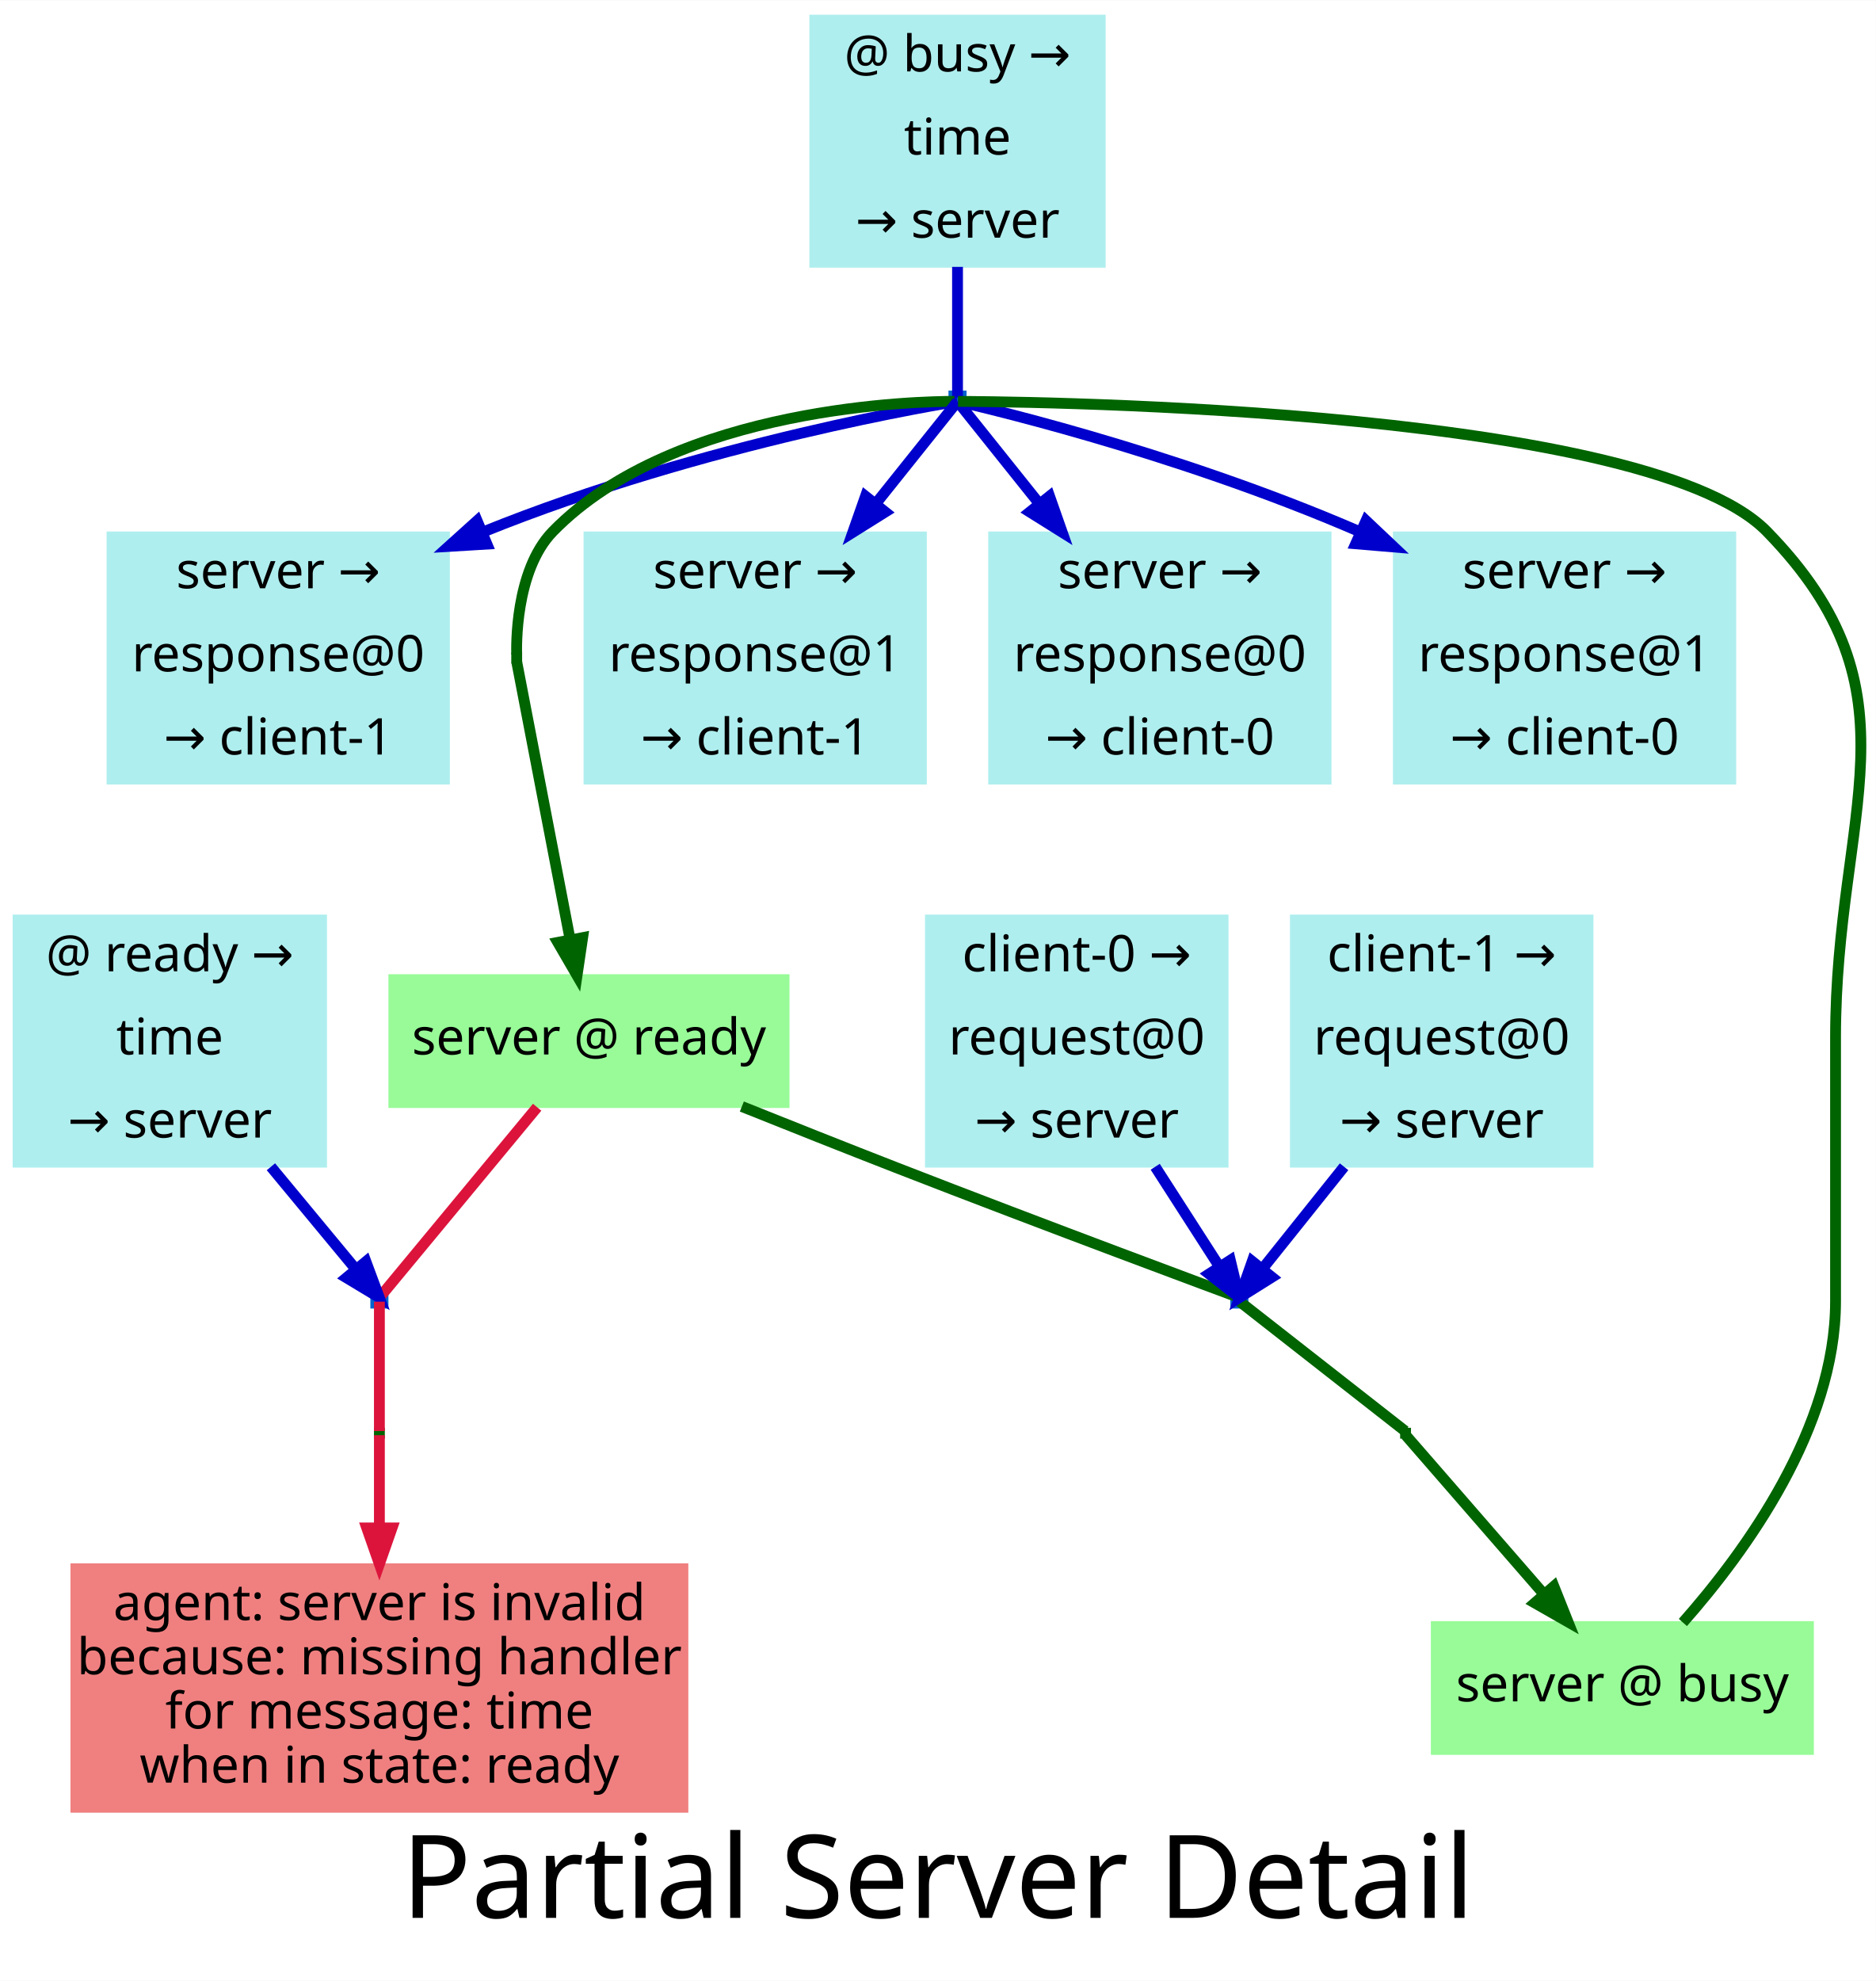
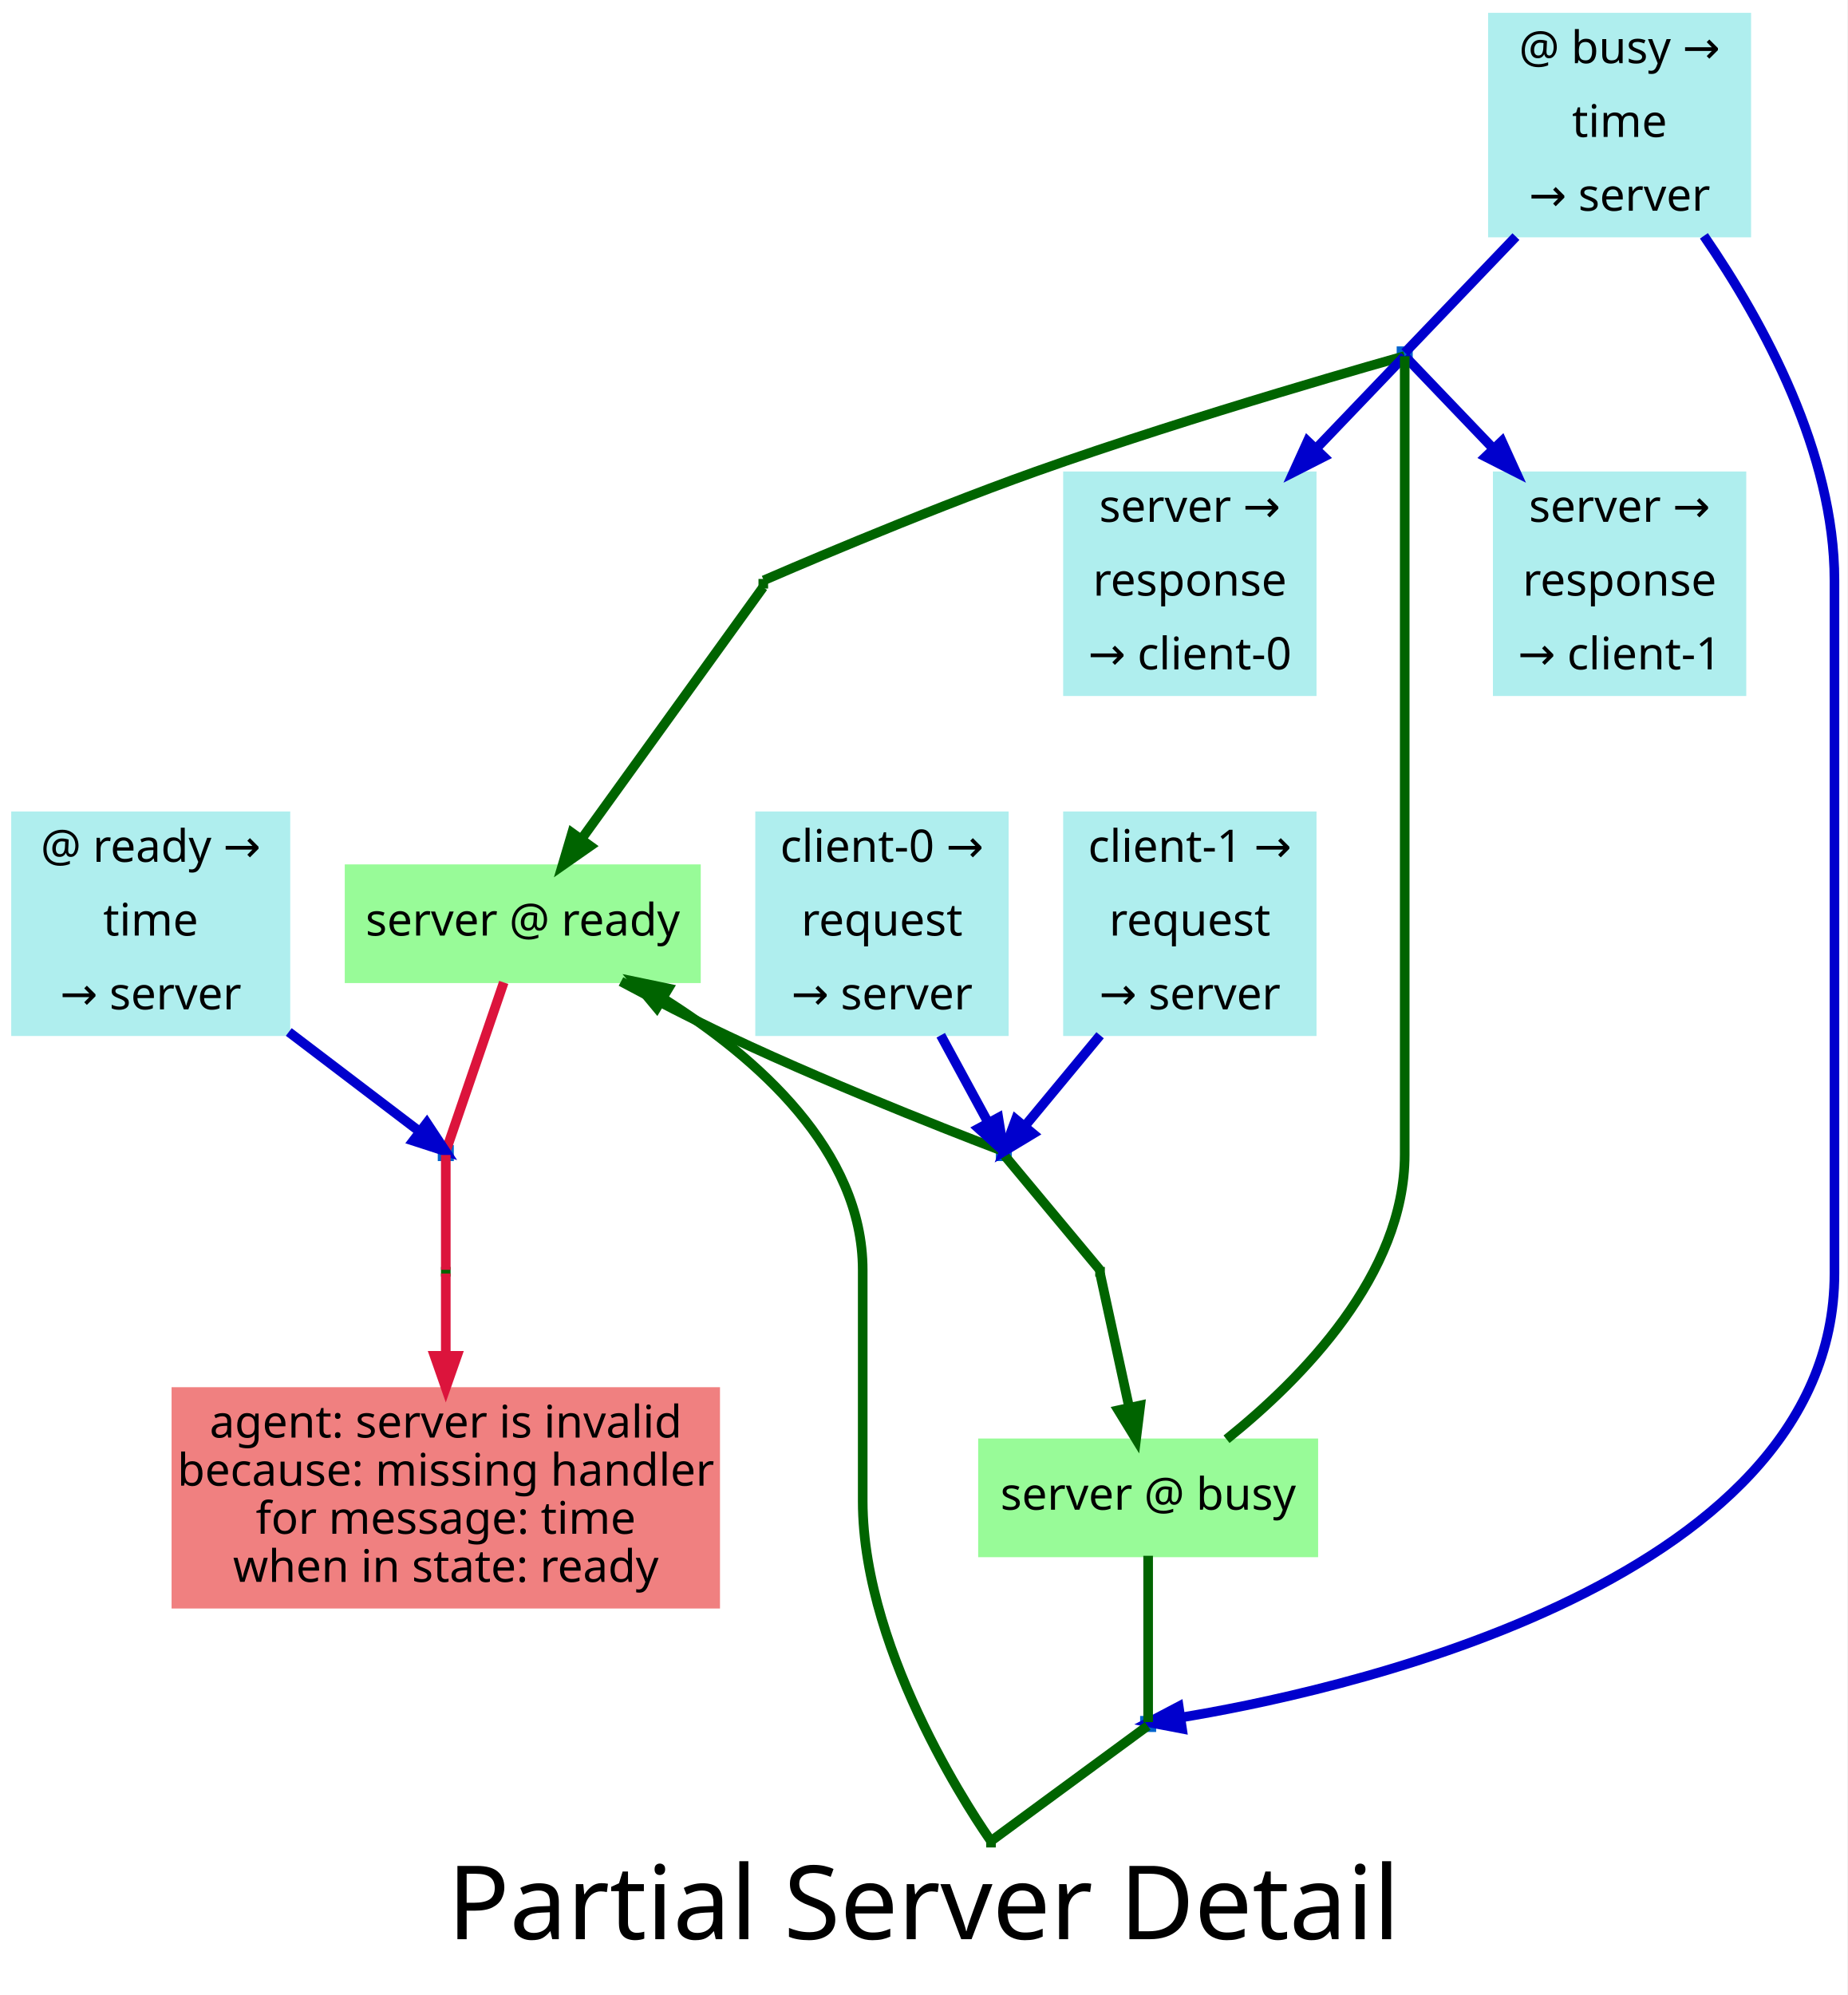
- <svg xmlns="http://www.w3.org/2000/svg" width="519pt" height="548pt" viewBox="0.00 0.00 519.13 548.00">
-   <g id="graph0" class="graph" transform="scale(1 1) rotate(0) translate(4 544)">
-     <polygon fill="white" stroke="transparent" points="-4,4 -4,-544 515.13,-544 515.13,4 -4,4" />
-     <text text-anchor="middle" x="255.56" y="-13.4" font-family="Sans-Serif" font-size="32.00">Partial Server Detail</text>
+ <svg xmlns="http://www.w3.org/2000/svg" width="576pt" height="622pt" viewBox="0.00 0.00 576.00 622.00">
+   <g id="graph0" class="graph" transform="scale(1 1) rotate(0) translate(4 618)">
+     <polygon fill="white" stroke="transparent" points="-4,4 -4,-618 572,-618 572,4 -4,4" />
+     <text text-anchor="middle" x="284" y="-13.4" font-family="Sans-Serif" font-size="32.00">Partial Server Detail</text>
    <g id="node1" class="node">
-       <polygon fill="paleturquoise" stroke="paleturquoise" points="26,-327.5 26,-396.5 120,-396.5 120,-327.5 26,-327.5" />
-       <text text-anchor="middle" x="73" y="-381.3" font-family="Sans-Serif" font-size="14.00">server →</text>
-       <polyline fill="none" stroke="paleturquoise" points="26,-373.5 120,-373.5 " />
-       <text text-anchor="middle" x="73" y="-358.3" font-family="Sans-Serif" font-size="14.00">response@0</text>
-       <polyline fill="none" stroke="paleturquoise" points="26,-350.5 120,-350.5 " />
-       <text text-anchor="middle" x="73" y="-335.3" font-family="Sans-Serif" font-size="14.00">→ client-1</text>
+       <polygon fill="paleturquoise" stroke="paleturquoise" points="462,-401.5 462,-470.5 540,-470.5 540,-401.5 462,-401.5" />
+       <text text-anchor="middle" x="501" y="-455.3" font-family="Sans-Serif" font-size="14.00">server →</text>
+       <polyline fill="none" stroke="paleturquoise" points="462,-447.5 540,-447.5 " />
+       <text text-anchor="middle" x="501" y="-432.3" font-family="Sans-Serif" font-size="14.00">response</text>
+       <polyline fill="none" stroke="paleturquoise" points="462,-424.5 540,-424.5 " />
+       <text text-anchor="middle" x="501" y="-409.3" font-family="Sans-Serif" font-size="14.00">→ client-1</text>
    </g>
    <g id="node2" class="node">
-       <polygon fill="paleturquoise" stroke="paleturquoise" points="220.5,-470.5 220.5,-539.5 301.5,-539.5 301.5,-470.5 220.5,-470.5" />
-       <text text-anchor="middle" x="261" y="-524.3" font-family="Sans-Serif" font-size="14.00">@ busy →</text>
-       <polyline fill="none" stroke="paleturquoise" points="220.5,-516.5 301.5,-516.5 " />
-       <text text-anchor="middle" x="261" y="-501.3" font-family="Sans-Serif" font-size="14.00">time</text>
-       <polyline fill="none" stroke="paleturquoise" points="220.5,-493.5 301.5,-493.5 " />
-       <text text-anchor="middle" x="261" y="-478.3" font-family="Sans-Serif" font-size="14.00">→ server</text>
+       <polygon fill="paleturquoise" stroke="paleturquoise" points="460.5,-544.5 460.5,-613.5 541.5,-613.5 541.5,-544.5 460.5,-544.5" />
+       <text text-anchor="middle" x="501" y="-598.3" font-family="Sans-Serif" font-size="14.00">@ busy →</text>
+       <polyline fill="none" stroke="paleturquoise" points="460.5,-590.5 541.5,-590.5 " />
+       <text text-anchor="middle" x="501" y="-575.3" font-family="Sans-Serif" font-size="14.00">time</text>
+       <polyline fill="none" stroke="paleturquoise" points="460.5,-567.5 541.5,-567.5 " />
+       <text text-anchor="middle" x="501" y="-552.3" font-family="Sans-Serif" font-size="14.00">→ server</text>
    </g>
    <g id="node3" class="node">
-       <polygon fill="none" stroke="#0063cd" stroke-width="4" points="261.5,-434 260.5,-434 260.5,-433 261.5,-433 261.5,-434" />
+       <polygon fill="none" stroke="#0063cd" stroke-width="4" points="434.5,-508 433.5,-508 433.5,-507 434.5,-507 434.5,-508" />
    </g>
    <g id="edge2" class="edge">
-       <path fill="none" stroke="mediumblue" stroke-width="3" d="M261,-470.23C261,-452.89 261,-435.15 261,-434.05" />
+       <path fill="none" stroke="mediumblue" stroke-width="3" d="M468.68,-544.23C452.08,-526.89 435.1,-509.15 434.05,-508.05" />
+     </g>
+     <g id="node7" class="node">
+       <polygon fill="none" stroke="#0063cd" stroke-width="4" points="354.5,-81 353.5,-81 353.5,-80 354.5,-80 354.5,-81" />
+     </g>
+     <g id="edge6" class="edge">
+       <path fill="none" stroke="mediumblue" stroke-width="3" d="M527.29,-544.47C546.06,-517.14 568,-476.7 568,-437 568,-437 568,-437 568,-221 568,-122.23 406.39,-89.4 364.05,-82.49" />
+       <polygon fill="mediumblue" stroke="mediumblue" stroke-width="3" points="364.56,-79.03 354.16,-81.02 363.53,-85.95 364.56,-79.03" />
    </g>
    <g id="edge1" class="edge">
-       <path fill="none" stroke="mediumblue" stroke-width="3" d="M260.94,-432.99C258.74,-432.64 191.11,-421.78 129.59,-396.83" />
-       <polygon fill="mediumblue" stroke="mediumblue" stroke-width="3" points="130.75,-393.52 120.17,-392.88 128.04,-399.98 130.75,-393.52" />
+       <path fill="none" stroke="mediumblue" stroke-width="3" d="M434.05,-506.95C434.93,-506.03 447.6,-492.79 461.69,-478.07" />
+       <polygon fill="mediumblue" stroke="mediumblue" stroke-width="3" points="464.29,-480.42 468.67,-470.78 459.23,-475.58 464.29,-480.42" />
    </g>
    <g id="node4" class="node">
-       <polygon fill="none" stroke="darkgreen" stroke-width="2" points="139.5,-362.5 138.5,-362.5 138.5,-361.5 139.5,-361.5 139.5,-362.5" />
+       <polygon fill="none" stroke="darkgreen" stroke-width="2" points="234.5,-436.5 233.5,-436.5 233.5,-435.5 234.5,-435.5 234.5,-436.5" />
    </g>
    <g id="edge4" class="edge">
-       <path fill="none" stroke="darkgreen" stroke-width="3" d="M260.14,-433.01C251.72,-433.03 183.23,-432.09 149,-397 138.35,-386.08 138.95,-364.41 139,-363.07" />
+       <path fill="none" stroke="darkgreen" stroke-width="3" d="M433.95,-506.99C431.99,-506.44 368.67,-488.68 319,-471 281.87,-457.78 236.91,-438.27 234.14,-437.06" />
    </g>
-     <g id="node7" class="node">
-       <polygon fill="paleturquoise" stroke="paleturquoise" points="158,-327.5 158,-396.5 252,-396.5 252,-327.5 158,-327.5" />
-       <text text-anchor="middle" x="205" y="-381.3" font-family="Sans-Serif" font-size="14.00">server →</text>
-       <polyline fill="none" stroke="paleturquoise" points="158,-373.5 252,-373.5 " />
-       <text text-anchor="middle" x="205" y="-358.3" font-family="Sans-Serif" font-size="14.00">response@1</text>
-       <polyline fill="none" stroke="paleturquoise" points="158,-350.5 252,-350.5 " />
-       <text text-anchor="middle" x="205" y="-335.3" font-family="Sans-Serif" font-size="14.00">→ client-1</text>
+     <g id="node9" class="node">
+       <polygon fill="paleturquoise" stroke="paleturquoise" points="328,-401.5 328,-470.5 406,-470.5 406,-401.5 328,-401.5" />
+       <text text-anchor="middle" x="367" y="-455.3" font-family="Sans-Serif" font-size="14.00">server →</text>
+       <polyline fill="none" stroke="paleturquoise" points="328,-447.5 406,-447.5 " />
+       <text text-anchor="middle" x="367" y="-432.3" font-family="Sans-Serif" font-size="14.00">response</text>
+       <polyline fill="none" stroke="paleturquoise" points="328,-424.5 406,-424.5 " />
+       <text text-anchor="middle" x="367" y="-409.3" font-family="Sans-Serif" font-size="14.00">→ client-0</text>
    </g>
-     <g id="edge6" class="edge">
-       <path fill="none" stroke="mediumblue" stroke-width="3" d="M260.96,-432.95C260.24,-432.05 250.01,-419.27 238.5,-404.87" />
-       <polygon fill="mediumblue" stroke="mediumblue" stroke-width="3" points="241,-402.4 232.02,-396.78 235.53,-406.77 241,-402.4" />
+     <g id="edge10" class="edge">
+       <path fill="none" stroke="mediumblue" stroke-width="3" d="M433.95,-506.95C433.07,-506.03 420.4,-492.79 406.31,-478.07" />
+       <polygon fill="mediumblue" stroke="mediumblue" stroke-width="3" points="408.77,-475.58 399.33,-470.78 403.71,-480.42 408.77,-475.58" />
+     </g>
+     <g id="node6" class="node">
+       <polygon fill="palegreen" stroke="palegreen" points="214,-348 104,-348 104,-312 214,-312 214,-348" />
+       <text text-anchor="middle" x="159" y="-326.3" font-family="Sans-Serif" font-size="14.00">server @ ready</text>
+     </g>
+     <g id="edge5" class="edge">
+       <path fill="none" stroke="darkgreen" stroke-width="3" d="M233.95,-434.92C232.42,-432.81 199.11,-386.61 177.41,-356.53" />
+       <polygon fill="darkgreen" stroke="darkgreen" stroke-width="3" points="180.06,-354.22 171.37,-348.15 174.38,-358.31 180.06,-354.22" />
+     </g>
+     <g id="node5" class="node">
+       <polygon fill="palegreen" stroke="palegreen" points="406.5,-169 301.5,-169 301.5,-133 406.5,-133 406.5,-169" />
+       <text text-anchor="middle" x="354" y="-147.3" font-family="Sans-Serif" font-size="14.00">server @ busy</text>
+     </g>
+     <g id="edge3" class="edge">
+       <path fill="none" stroke="darkgreen" stroke-width="3" d="M378.44,-169.27C401.96,-188.12 434,-220.65 434,-258 434,-331 434,-331 434,-331 434,-408 434,-503.95 434,-506.93" />
+     </g>
+     <g id="edge7" class="edge">
+       <path fill="none" stroke="darkgreen" stroke-width="3" d="M354,-132.94C354,-113.15 354,-82.96 354,-81.09" />
+     </g>
+     <g id="node11" class="node">
+       <polygon fill="none" stroke="#0063cd" stroke-width="4" points="135.5,-259 134.5,-259 134.5,-258 135.5,-258 135.5,-259" />
+     </g>
+     <g id="edge12" class="edge">
+       <path fill="none" stroke="crimson" stroke-width="3" d="M153.07,-311.7C146.18,-291.62 135.68,-260.99 135.03,-259.09" />
+     </g>
+     <g id="node15" class="node">
+       <polygon fill="none" stroke="#0063cd" stroke-width="4" points="309.5,-259 308.5,-259 308.5,-258 309.5,-258 309.5,-259" />
+     </g>
+     <g id="edge16" class="edge">
+       <path fill="none" stroke="darkgreen" stroke-width="3" d="M189.63,-311.99C200.11,-306.37 211.97,-300.22 223,-295 259.28,-277.82 305.98,-260.14 308.86,-259.05" />
    </g>
    <g id="node8" class="node">
-       <polygon fill="paleturquoise" stroke="paleturquoise" points="270,-327.5 270,-396.5 364,-396.5 364,-327.5 270,-327.5" />
-       <text text-anchor="middle" x="317" y="-381.3" font-family="Sans-Serif" font-size="14.00">server →</text>
-       <polyline fill="none" stroke="paleturquoise" points="270,-373.5 364,-373.5 " />
-       <text text-anchor="middle" x="317" y="-358.3" font-family="Sans-Serif" font-size="14.00">response@0</text>
-       <polyline fill="none" stroke="paleturquoise" points="270,-350.5 364,-350.5 " />
-       <text text-anchor="middle" x="317" y="-335.3" font-family="Sans-Serif" font-size="14.00">→ client-0</text>
-     </g>
-     <g id="edge7" class="edge">
-       <path fill="none" stroke="mediumblue" stroke-width="3" d="M261.04,-432.95C261.76,-432.05 271.99,-419.27 283.5,-404.87" />
-       <polygon fill="mediumblue" stroke="mediumblue" stroke-width="3" points="286.47,-406.77 289.98,-396.78 281,-402.4 286.47,-406.77" />
-     </g>
-     <g id="node9" class="node">
-       <polygon fill="paleturquoise" stroke="paleturquoise" points="382,-327.5 382,-396.5 476,-396.5 476,-327.5 382,-327.5" />
-       <text text-anchor="middle" x="429" y="-381.3" font-family="Sans-Serif" font-size="14.00">server →</text>
-       <polyline fill="none" stroke="paleturquoise" points="382,-373.5 476,-373.5 " />
-       <text text-anchor="middle" x="429" y="-358.3" font-family="Sans-Serif" font-size="14.00">response@1</text>
-       <polyline fill="none" stroke="paleturquoise" points="382,-350.5 476,-350.5 " />
-       <text text-anchor="middle" x="429" y="-335.3" font-family="Sans-Serif" font-size="14.00">→ client-0</text>
+       <polygon fill="none" stroke="darkgreen" stroke-width="2" points="305.5,-44 304.5,-44 304.5,-43 305.5,-43 305.5,-44" />
    </g>
    <g id="edge8" class="edge">
-       <path fill="none" stroke="mediumblue" stroke-width="3" d="M261.05,-432.99C262.9,-432.58 319.45,-419.89 372.58,-396.83" />
-       <polygon fill="mediumblue" stroke="mediumblue" stroke-width="3" points="374.06,-400 381.76,-392.72 371.2,-393.61 374.06,-400" />
+       <path fill="none" stroke="darkgreen" stroke-width="3" d="M353.86,-79.9C351.08,-77.85 307.83,-46.08 305.13,-44.1" />
    </g>
-     <g id="node6" class="node">
-       <polygon fill="palegreen" stroke="palegreen" points="214,-274 104,-274 104,-238 214,-238 214,-274" />
-       <text text-anchor="middle" x="159" y="-252.3" font-family="Sans-Serif" font-size="14.00">server @ ready</text>
+     <g id="edge9" class="edge">
+       <path fill="none" stroke="darkgreen" stroke-width="3" d="M304.89,-44.16C302.54,-47.47 265,-101.22 265,-150 265,-222 265,-222 265,-222 265,-259.32 232.05,-288.29 202.89,-306.62" />
+       <polygon fill="darkgreen" stroke="darkgreen" stroke-width="3" points="200.77,-303.81 194,-311.96 204.38,-309.81 200.77,-303.81" />
    </g>
-     <g id="edge5" class="edge">
-       <path fill="none" stroke="darkgreen" stroke-width="3" d="M139.01,-360.92C139.41,-358.84 148,-314.19 153.79,-284.09" />
-       <polygon fill="darkgreen" stroke="darkgreen" stroke-width="3" points="157.25,-284.63 155.7,-274.15 150.38,-283.31 157.25,-284.63" />
+     <g id="node10" class="node">
+       <polygon fill="paleturquoise" stroke="paleturquoise" points="0,-295.5 0,-364.5 86,-364.5 86,-295.5 0,-295.5" />
+       <text text-anchor="middle" x="43" y="-349.3" font-family="Sans-Serif" font-size="14.00">@ ready →</text>
+       <polyline fill="none" stroke="paleturquoise" points="0,-341.5 86,-341.5 " />
+       <text text-anchor="middle" x="43" y="-326.3" font-family="Sans-Serif" font-size="14.00">time</text>
+       <polyline fill="none" stroke="paleturquoise" points="0,-318.5 86,-318.5 " />
+       <text text-anchor="middle" x="43" y="-303.3" font-family="Sans-Serif" font-size="14.00">→ server</text>
    </g>
-     <g id="node5" class="node">
-       <polygon fill="palegreen" stroke="palegreen" points="497.5,-95 392.5,-95 392.5,-59 497.5,-59 497.5,-95" />
-       <text text-anchor="middle" x="445" y="-73.3" font-family="Sans-Serif" font-size="14.00">server @ busy</text>
+     <g id="edge11" class="edge">
+       <path fill="none" stroke="mediumblue" stroke-width="3" d="M86.04,-296.25C101.62,-284.4 117.66,-272.19 126.96,-265.12" />
+       <polygon fill="mediumblue" stroke="mediumblue" stroke-width="3" points="129.09,-267.9 134.93,-259.06 124.85,-262.33 129.09,-267.9" />
    </g>
-     <g id="edge3" class="edge">
-       <path fill="none" stroke="darkgreen" stroke-width="3" d="M461.75,-95.13C479.19,-114.85 504,-149.04 504,-184 504,-257 504,-257 504,-257 504,-319.79 528.85,-352.06 485,-397 450.34,-432.52 266.86,-432.99 261.14,-433" />
+     <g id="node12" class="node">
+       <polygon fill="none" stroke="darkgreen" stroke-width="2" points="135.5,-222 134.5,-222 134.5,-221 135.5,-221 135.5,-222" />
    </g>
-     <g id="node11" class="node">
-       <polygon fill="none" stroke="#0063cd" stroke-width="4" points="101.5,-185 100.5,-185 100.5,-184 101.5,-184 101.5,-185" />
+     <g id="edge13" class="edge">
+       <path fill="none" stroke="crimson" stroke-width="3" d="M135,-257.9C135,-255.85 135,-224.08 135,-222.1" />
    </g>
-     <g id="edge10" class="edge">
-       <path fill="none" stroke="crimson" stroke-width="3" d="M144.66,-237.7C128.02,-217.62 102.65,-186.99 101.08,-185.09" />
-     </g>
-     <g id="node15" class="node">
-       <polygon fill="none" stroke="#0063cd" stroke-width="4" points="339.5,-185 338.5,-185 338.5,-184 339.5,-184 339.5,-185" />
+     <g id="node13" class="node">
+       <polygon fill="lightcoral" stroke="lightcoral" points="220,-185 50,-185 50,-117 220,-117 220,-185" />
+       <text text-anchor="middle" x="135" y="-169.8" font-family="Sans-Serif" font-size="14.00">agent: server is invalid</text>
+       <text text-anchor="middle" x="135" y="-154.8" font-family="Sans-Serif" font-size="14.00">because: missing handler</text>
+       <text text-anchor="middle" x="135" y="-139.8" font-family="Sans-Serif" font-size="14.00">for message: time</text>
+       <text text-anchor="middle" x="135" y="-124.8" font-family="Sans-Serif" font-size="14.00">when in state: ready</text>
    </g>
    <g id="edge14" class="edge">
-       <path fill="none" stroke="darkgreen" stroke-width="3" d="M201.31,-237.9C214.92,-232.45 230.08,-226.42 244,-221 284.76,-205.13 335.7,-186.22 338.85,-185.06" />
-     </g>
-     <g id="node10" class="node">
-       <polygon fill="paleturquoise" stroke="paleturquoise" points="0,-221.5 0,-290.5 86,-290.5 86,-221.5 0,-221.5" />
-       <text text-anchor="middle" x="43" y="-275.3" font-family="Sans-Serif" font-size="14.00">@ ready →</text>
-       <polyline fill="none" stroke="paleturquoise" points="0,-267.5 86,-267.5 " />
-       <text text-anchor="middle" x="43" y="-252.3" font-family="Sans-Serif" font-size="14.00">time</text>
-       <polyline fill="none" stroke="paleturquoise" points="0,-244.5 86,-244.5 " />
-       <text text-anchor="middle" x="43" y="-229.3" font-family="Sans-Serif" font-size="14.00">→ server</text>
-     </g>
-     <g id="edge9" class="edge">
-       <path fill="none" stroke="mediumblue" stroke-width="3" d="M70.98,-221.23C79.74,-210.66 88.62,-199.95 94.42,-192.94" />
-       <polygon fill="mediumblue" stroke="mediumblue" stroke-width="3" points="97.27,-194.99 100.96,-185.05 91.88,-190.52 97.27,-194.99" />
-     </g>
-     <g id="node12" class="node">
-       <polygon fill="none" stroke="darkgreen" stroke-width="2" points="101.5,-148 100.5,-148 100.5,-147 101.5,-147 101.5,-148" />
-     </g>
-     <g id="edge11" class="edge">
-       <path fill="none" stroke="crimson" stroke-width="3" d="M101,-183.9C101,-181.85 101,-150.08 101,-148.1" />
-     </g>
-     <g id="node13" class="node">
-       <polygon fill="lightcoral" stroke="lightcoral" points="186,-111 16,-111 16,-43 186,-43 186,-111" />
-       <text text-anchor="middle" x="101" y="-95.8" font-family="Sans-Serif" font-size="14.00">agent: server is invalid</text>
-       <text text-anchor="middle" x="101" y="-80.8" font-family="Sans-Serif" font-size="14.00">because: missing handler</text>
-       <text text-anchor="middle" x="101" y="-65.8" font-family="Sans-Serif" font-size="14.00">for message: time</text>
-       <text text-anchor="middle" x="101" y="-50.8" font-family="Sans-Serif" font-size="14.00">when in state: ready</text>
-     </g>
-     <g id="edge12" class="edge">
-       <path fill="none" stroke="crimson" stroke-width="3" d="M101,-146.95C101,-146.11 101,-134.83 101,-121.62" />
-       <polygon fill="crimson" stroke="crimson" stroke-width="3" points="104.5,-121.29 101,-111.29 97.5,-121.29 104.5,-121.29" />
+       <path fill="none" stroke="crimson" stroke-width="3" d="M135,-220.95C135,-220.11 135,-208.83 135,-195.62" />
+       <polygon fill="crimson" stroke="crimson" stroke-width="3" points="138.5,-195.29 135,-185.29 131.5,-195.29 138.5,-195.29" />
    </g>
    <g id="node14" class="node">
-       <polygon fill="paleturquoise" stroke="paleturquoise" points="252.5,-221.5 252.5,-290.5 335.5,-290.5 335.5,-221.5 252.5,-221.5" />
-       <text text-anchor="middle" x="294" y="-275.3" font-family="Sans-Serif" font-size="14.00">client-0 →</text>
-       <polyline fill="none" stroke="paleturquoise" points="252.5,-267.5 335.5,-267.5 " />
-       <text text-anchor="middle" x="294" y="-252.3" font-family="Sans-Serif" font-size="14.00">request@0</text>
-       <polyline fill="none" stroke="paleturquoise" points="252.5,-244.5 335.5,-244.5 " />
-       <text text-anchor="middle" x="294" y="-229.3" font-family="Sans-Serif" font-size="14.00">→ server</text>
+       <polygon fill="paleturquoise" stroke="paleturquoise" points="232,-295.5 232,-364.5 310,-364.5 310,-295.5 232,-295.5" />
+       <text text-anchor="middle" x="271" y="-349.3" font-family="Sans-Serif" font-size="14.00">client-0 →</text>
+       <polyline fill="none" stroke="paleturquoise" points="232,-341.5 310,-341.5 " />
+       <text text-anchor="middle" x="271" y="-326.3" font-family="Sans-Serif" font-size="14.00">request</text>
+       <polyline fill="none" stroke="paleturquoise" points="232,-318.5 310,-318.5 " />
+       <text text-anchor="middle" x="271" y="-303.3" font-family="Sans-Serif" font-size="14.00">→ server</text>
    </g>
-     <g id="edge13" class="edge">
-       <path fill="none" stroke="mediumblue" stroke-width="3" d="M315.71,-221.23C322.33,-210.93 329.04,-200.5 333.55,-193.49" />
-       <polygon fill="mediumblue" stroke="mediumblue" stroke-width="3" points="336.5,-195.36 338.97,-185.05 330.61,-191.57 336.5,-195.36" />
+     <g id="edge15" class="edge">
+       <path fill="none" stroke="mediumblue" stroke-width="3" d="M289.33,-295.23C294.77,-285.21 300.29,-275.05 304.09,-268.05" />
+       <polygon fill="mediumblue" stroke="mediumblue" stroke-width="3" points="307.28,-269.51 308.97,-259.05 301.12,-266.17 307.28,-269.51" />
    </g>
    <g id="node16" class="node">
-       <polygon fill="none" stroke="darkgreen" stroke-width="2" points="385.5,-148 384.5,-148 384.5,-147 385.5,-147 385.5,-148" />
+       <polygon fill="none" stroke="darkgreen" stroke-width="2" points="339.5,-222 338.5,-222 338.5,-221 339.5,-221 339.5,-222" />
    </g>
-     <g id="edge15" class="edge">
-       <path fill="none" stroke="darkgreen" stroke-width="3" d="M339.13,-183.9C341.75,-181.85 382.34,-150.08 384.88,-148.1" />
+     <g id="edge17" class="edge">
+       <path fill="none" stroke="darkgreen" stroke-width="3" d="M309.09,-257.9C310.79,-255.85 337.27,-224.08 338.92,-222.1" />
    </g>
-     <g id="edge16" class="edge">
-       <path fill="none" stroke="darkgreen" stroke-width="3" d="M385.04,-146.95C386.11,-145.72 406.59,-122.17 423.32,-102.93" />
-       <polygon fill="darkgreen" stroke="darkgreen" stroke-width="3" points="426.04,-105.14 429.96,-95.29 420.76,-100.54 426.04,-105.14" />
+     <g id="edge18" class="edge">
+       <path fill="none" stroke="darkgreen" stroke-width="3" d="M339.01,-220.95C339.27,-219.77 344,-198.02 348.07,-179.26" />
+       <polygon fill="darkgreen" stroke="darkgreen" stroke-width="3" points="351.54,-179.81 350.24,-169.29 344.7,-178.32 351.54,-179.81" />
    </g>
    <g id="node17" class="node">
-       <polygon fill="paleturquoise" stroke="paleturquoise" points="353.5,-221.5 353.5,-290.5 436.5,-290.5 436.5,-221.5 353.5,-221.5" />
-       <text text-anchor="middle" x="395" y="-275.3" font-family="Sans-Serif" font-size="14.00">client-1 →</text>
-       <polyline fill="none" stroke="paleturquoise" points="353.5,-267.5 436.5,-267.5 " />
-       <text text-anchor="middle" x="395" y="-252.3" font-family="Sans-Serif" font-size="14.00">request@0</text>
-       <polyline fill="none" stroke="paleturquoise" points="353.5,-244.5 436.5,-244.5 " />
-       <text text-anchor="middle" x="395" y="-229.3" font-family="Sans-Serif" font-size="14.00">→ server</text>
+       <polygon fill="paleturquoise" stroke="paleturquoise" points="328,-295.5 328,-364.5 406,-364.5 406,-295.5 328,-295.5" />
+       <text text-anchor="middle" x="367" y="-349.3" font-family="Sans-Serif" font-size="14.00">client-1 →</text>
+       <polyline fill="none" stroke="paleturquoise" points="328,-341.5 406,-341.5 " />
+       <text text-anchor="middle" x="367" y="-326.3" font-family="Sans-Serif" font-size="14.00">request</text>
+       <polyline fill="none" stroke="paleturquoise" points="328,-318.5 406,-318.5 " />
+       <text text-anchor="middle" x="367" y="-303.3" font-family="Sans-Serif" font-size="14.00">→ server</text>
    </g>
-     <g id="edge17" class="edge">
-       <path fill="none" stroke="mediumblue" stroke-width="3" d="M367.98,-221.23C359.53,-210.66 350.96,-199.95 345.35,-192.94" />
-       <polygon fill="mediumblue" stroke="mediumblue" stroke-width="3" points="348.02,-190.68 339.04,-185.05 342.56,-195.05 348.02,-190.68" />
+     <g id="edge19" class="edge">
+       <path fill="none" stroke="mediumblue" stroke-width="3" d="M339.02,-295.23C330.26,-284.66 321.38,-273.95 315.58,-266.94" />
+       <polygon fill="mediumblue" stroke="mediumblue" stroke-width="3" points="318.12,-264.52 309.04,-259.05 312.73,-268.99 318.12,-264.52" />
    </g>
  </g>
</svg>
